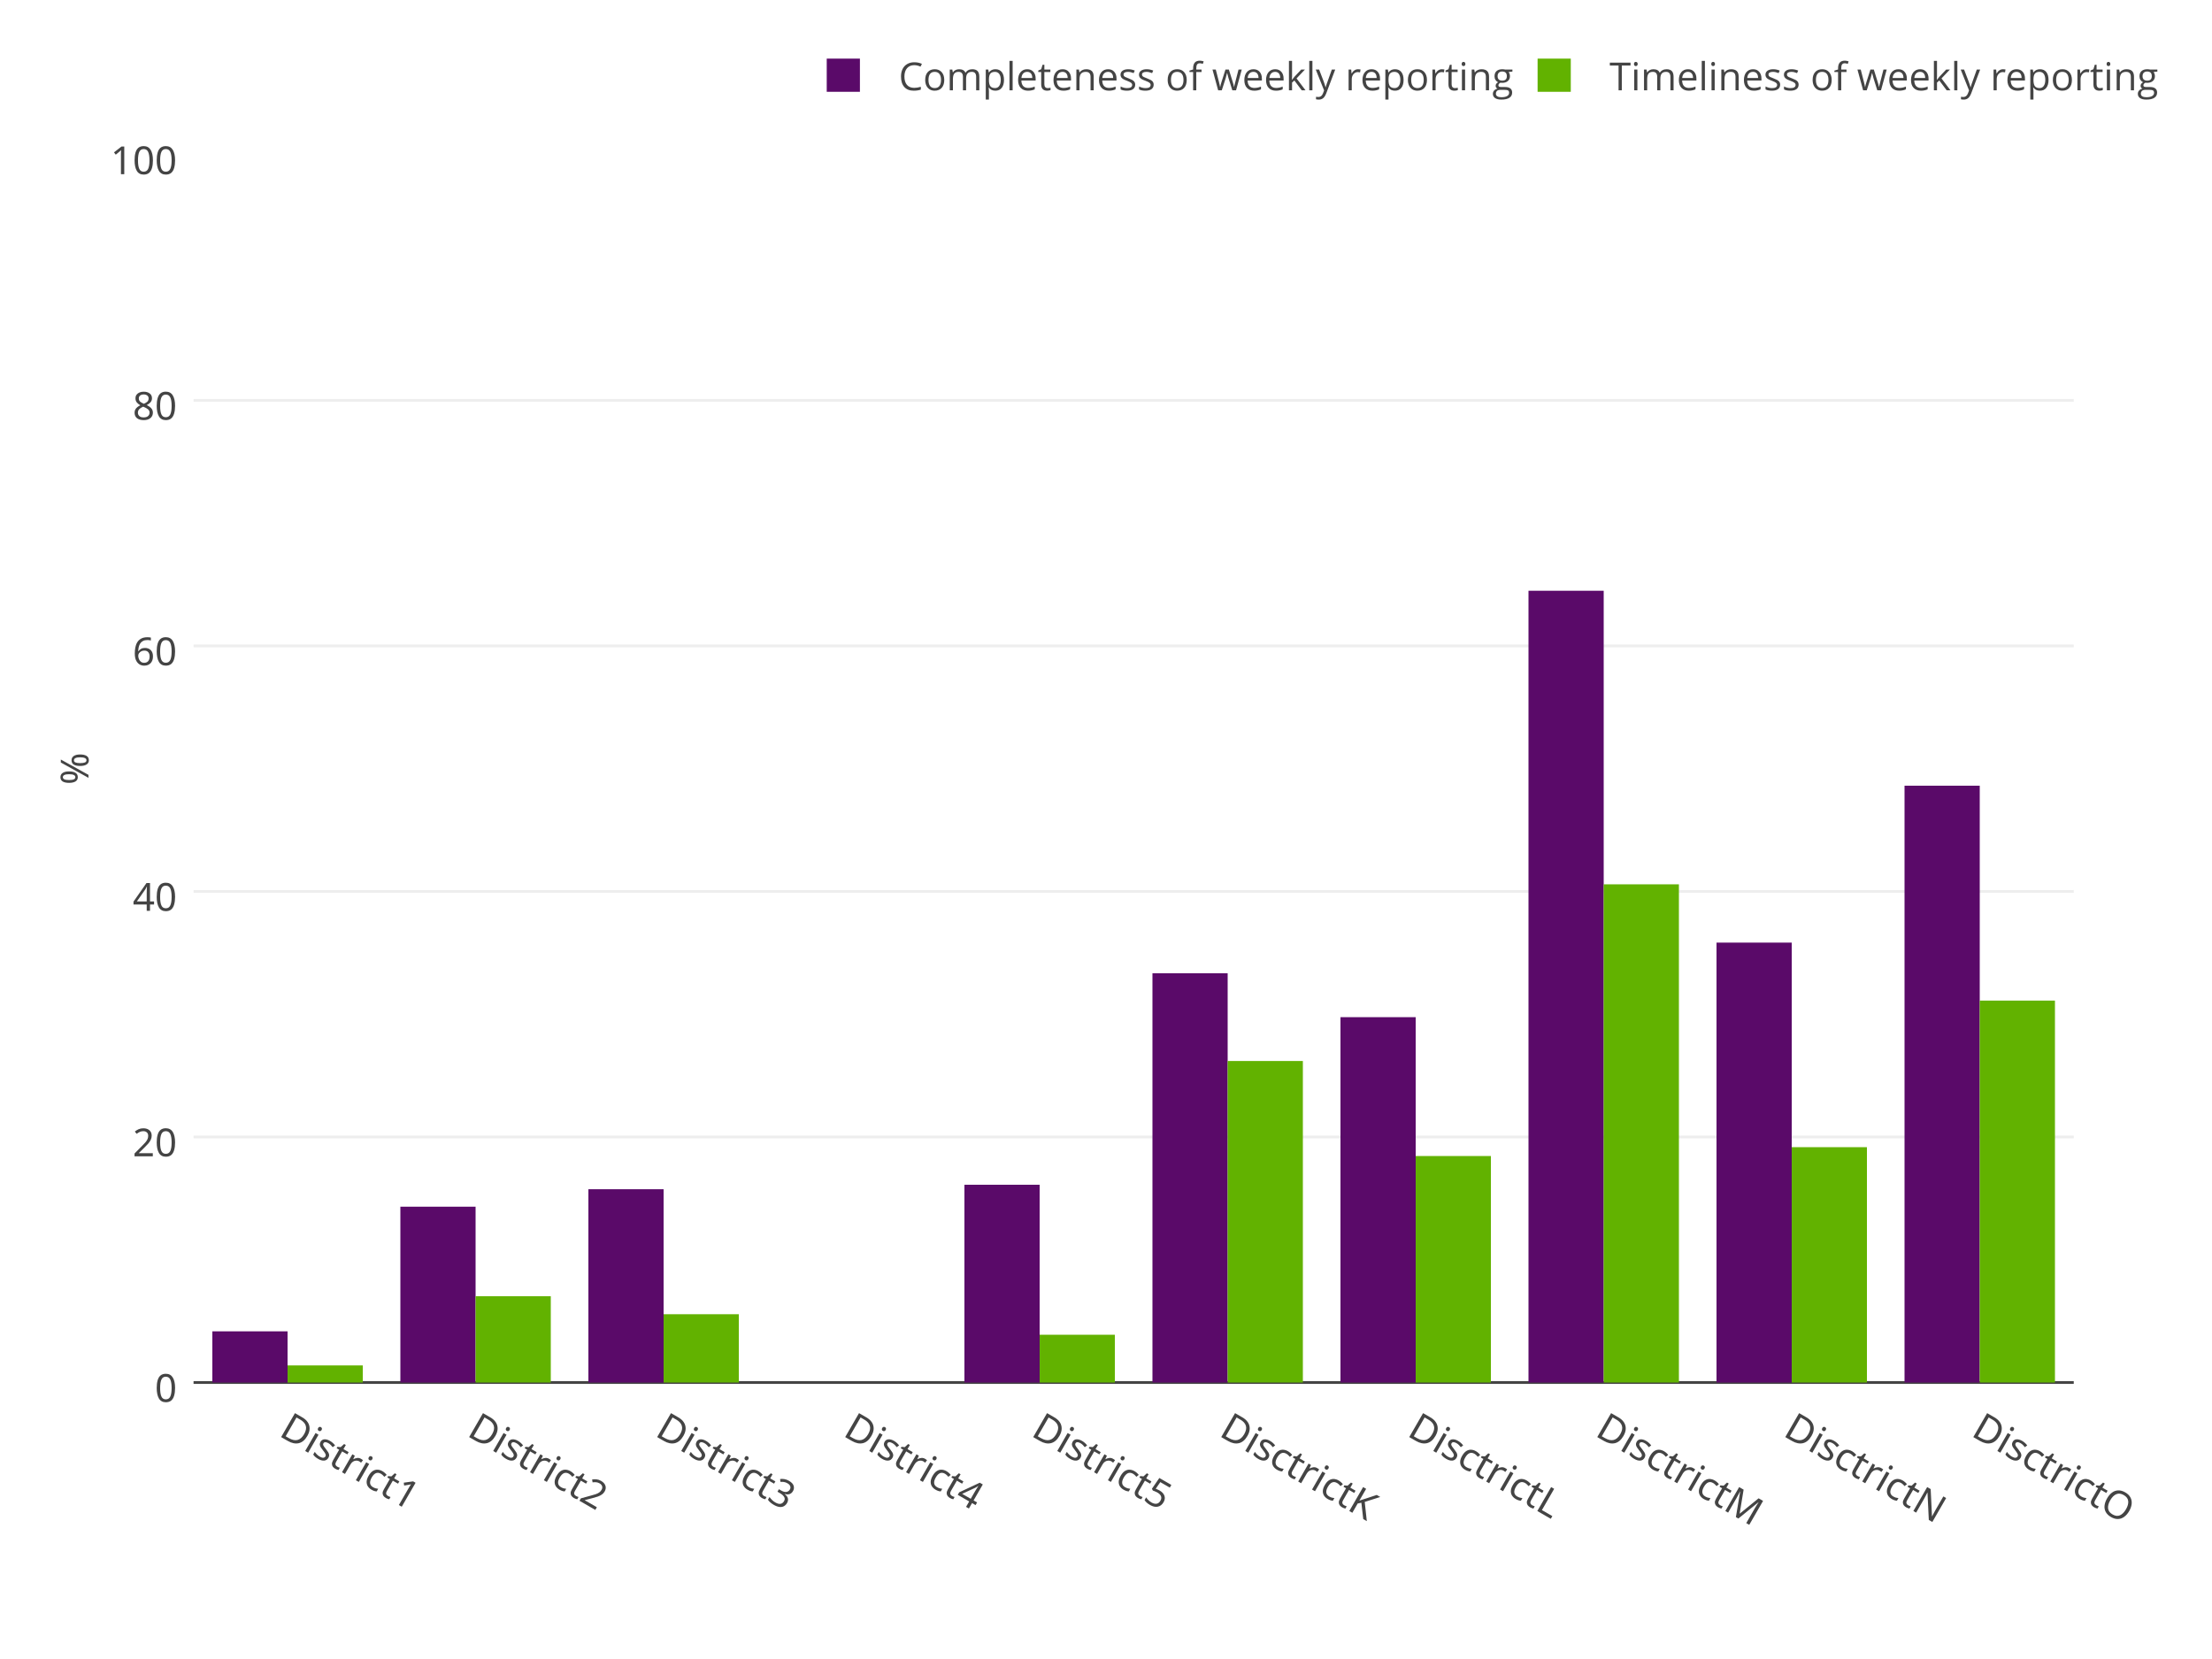
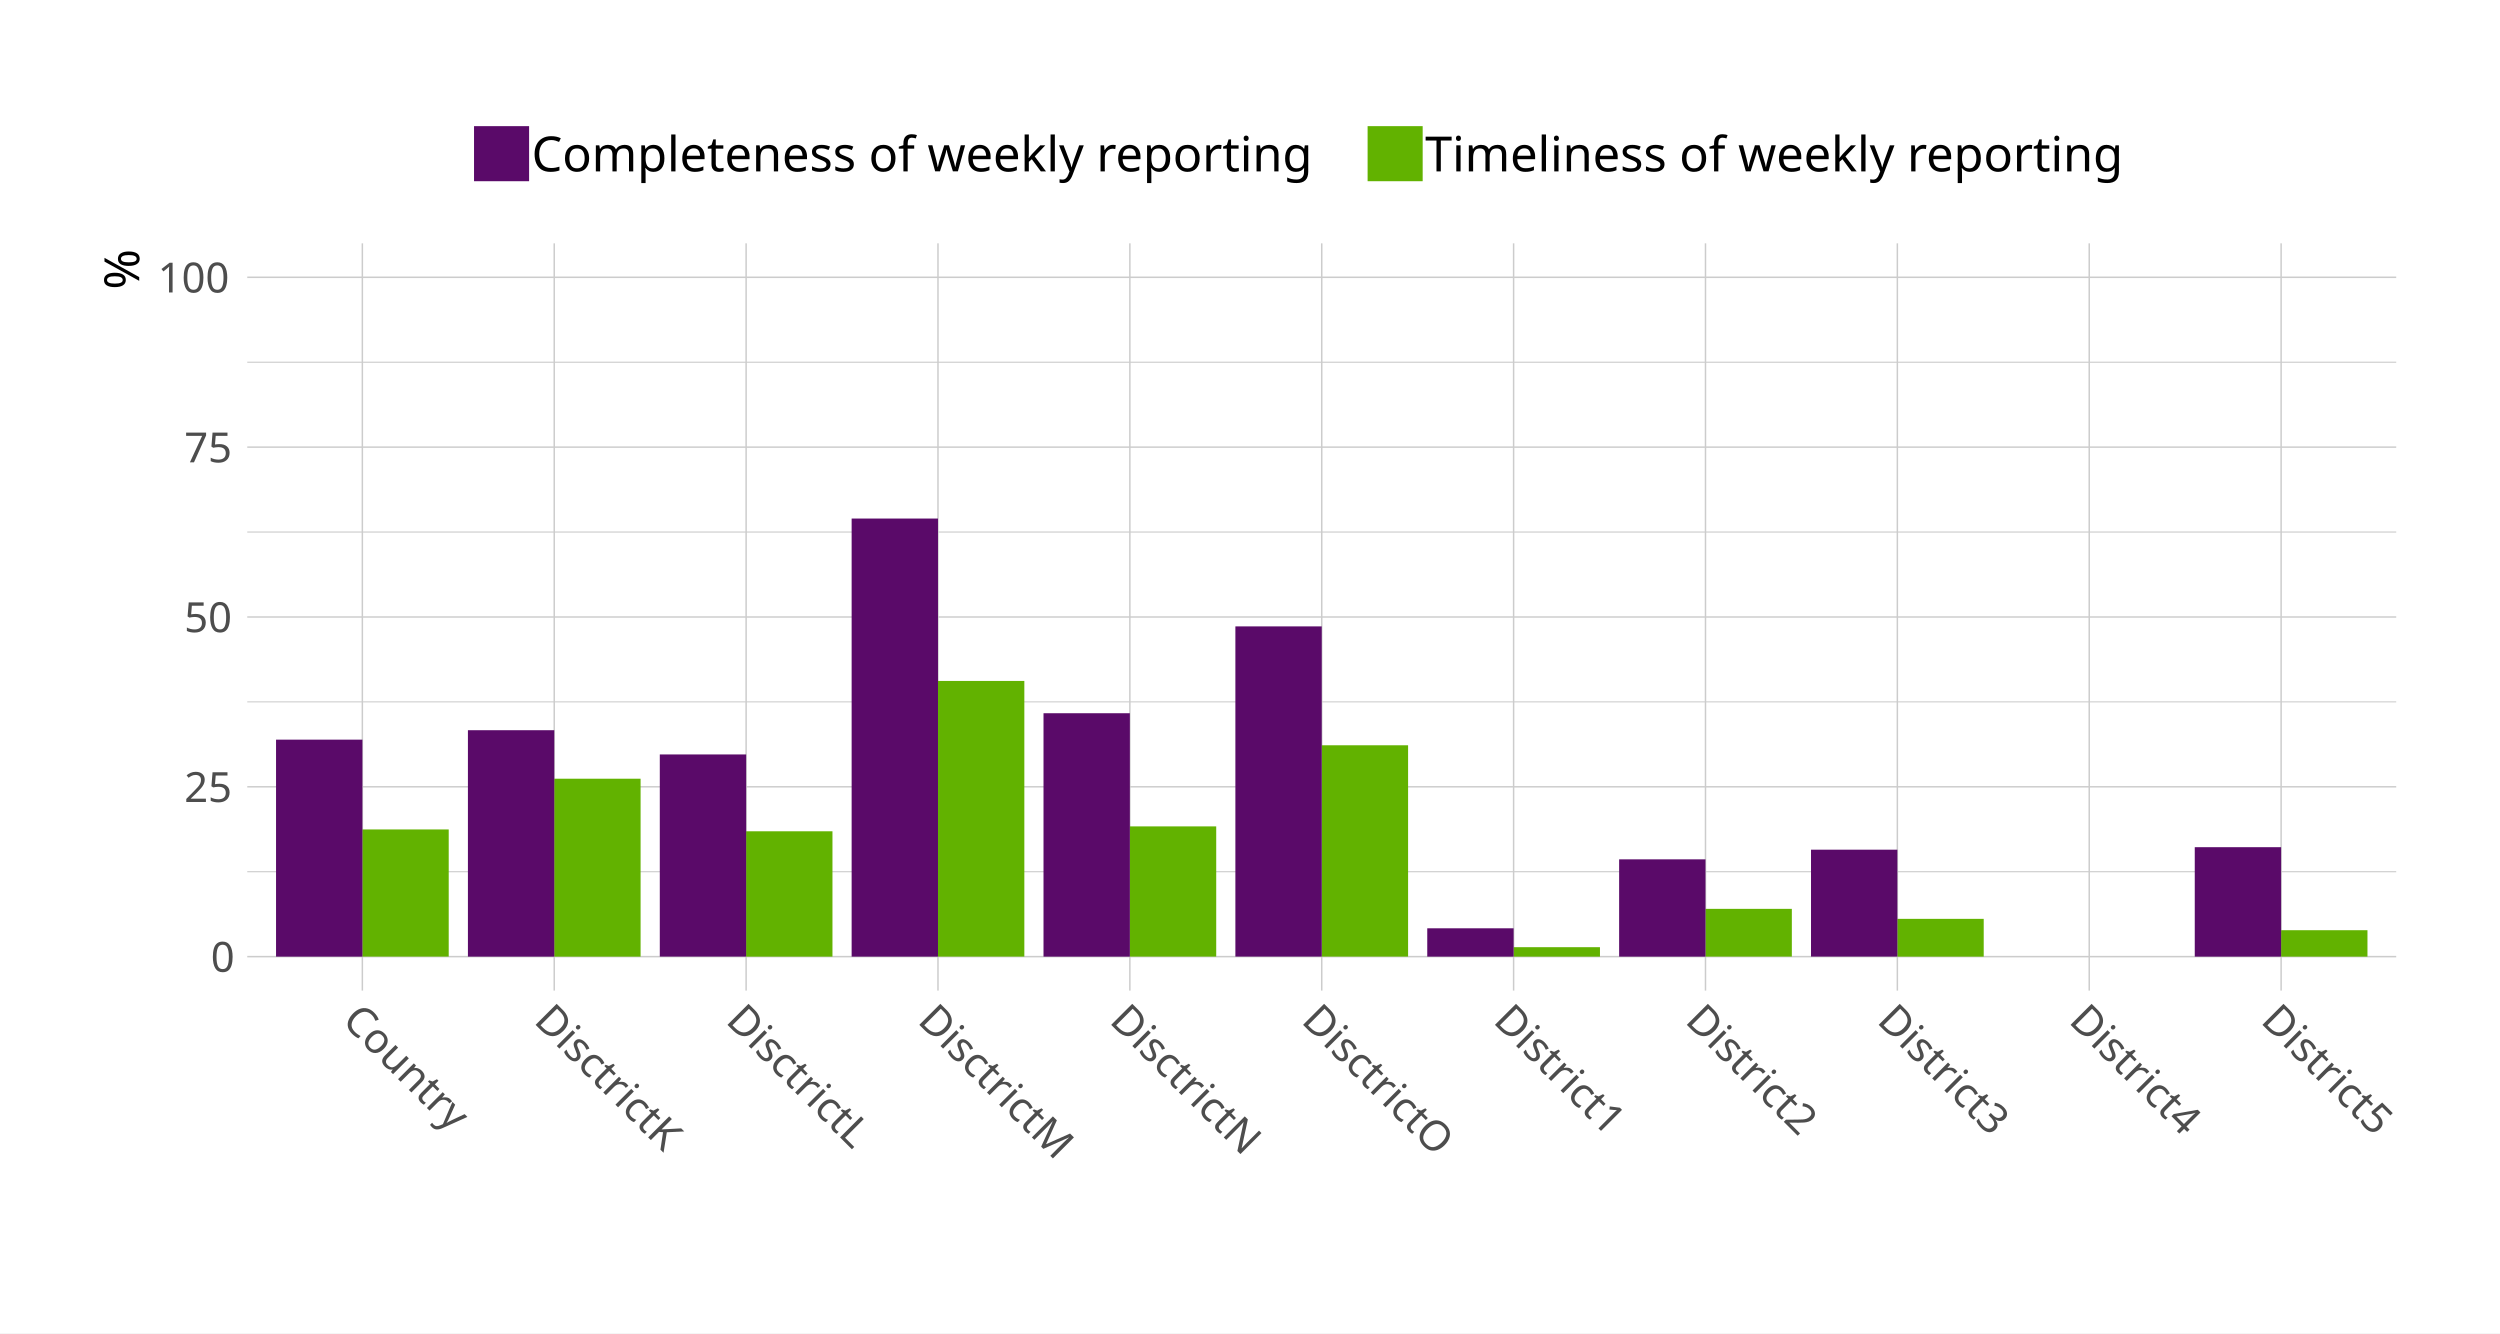
- <svg xmlns="http://www.w3.org/2000/svg" class="main-svg" width="800" height="600" style="">
-   <rect x="0" y="0" width="800" height="600" style="fill: rgb(255, 255, 255); fill-opacity: 1;" />
-   <defs id="defs-ce372f">
-     <g class="gradients" />
-     <g class="clips">
-       <clipPath class="axesclip" id="clipce372fx">
-         <rect x="70" y="0" width="680" height="600" />
-       </clipPath>
-       <clipPath class="axesclip" id="clipce372fy">
-         <rect x="0" y="56" width="800" height="444" />
-       </clipPath>
-       <clipPath class="axesclip" id="clipce372fxy">
-         <rect x="70" y="56" width="680" height="444" />
-       </clipPath>
-       <clipPath class="plotclip" id="clipce372fxyplot">
-         <rect width="680" height="444" />
-       </clipPath>
-     </g>
+ <svg xmlns="http://www.w3.org/2000/svg" viewBox="0 0 720.00 384.00">
+   <defs>
+     <style type="text/css">
+     line, polyline, path, rect, circle {
+       fill: none;
+       stroke: #000000;
+       stroke-linecap: round;
+       stroke-linejoin: round;
+       stroke-miterlimit: 10.00;
+     }
+   </style>
  </defs>
-   <g class="bglayer">
-     <rect class="bg" x="66" y="52" width="688" height="452" style="fill: rgb(255, 255, 255); fill-opacity: 1; stroke-width: 0;" />
-   </g>
-   <g class="layer-below">
-     <g class="imagelayer" />
-     <g class="shapelayer" />
-   </g>
-   <g class="cartesianlayer">
-     <g class="subplot xy">
-       <g class="layer-subplot">
-         <g class="shapelayer" />
-         <g class="imagelayer" />
-       </g>
-       <g class="gridlayer" transform="translate(70,56)">
-         <path class="ygrid crisp" d="M0,0h680" transform="translate(0,355.2)" style="stroke: rgb(238, 238, 238); stroke-opacity: 1; stroke-width: 1px;" />
-         <path class="ygrid crisp" d="M0,0h680" transform="translate(0,266.4)" style="stroke: rgb(238, 238, 238); stroke-opacity: 1; stroke-width: 1px;" />
-         <path class="ygrid crisp" d="M0,0h680" transform="translate(0,177.6)" style="stroke: rgb(238, 238, 238); stroke-opacity: 1; stroke-width: 1px;" />
-         <path class="ygrid crisp" d="M0,0h680" transform="translate(0,88.8)" style="stroke: rgb(238, 238, 238); stroke-opacity: 1; stroke-width: 1px;" />
-       </g>
-       <g class="overgrid" />
-       <g class="zerolinelayer" transform="translate(70,56)">
-         <path class="yzl zl crisp" d="M0,0h680" transform="translate(0,444)" style="stroke: rgb(68, 68, 68); stroke-opacity: 1; stroke-width: 1px;" />
-       </g>
-       <g class="overzero" />
-       <g class="plot" transform="translate(70, 56)" clip-path="url(#clipce372fxyplot)">
-         <g class="imagelayer" />
-         <g class="maplayer" />
-         <g class="barlayer">
-           <g class="trace bars" style="opacity: 1;">
-             <g class="points">
-               <g class="point">
-                 <path d="M6.8,444V425.49H34V444Z" style="stroke-width: 0px; fill: rgb(90, 10, 105); fill-opacity: 1;" />
-               </g>
-               <g class="point">
-                 <path d="M74.8,444V380.42H102V444Z" style="stroke-width: 0px; fill: rgb(90, 10, 105); fill-opacity: 1;" />
-               </g>
-               <g class="point">
-                 <path d="M142.8,444V374.11H170V444Z" style="stroke-width: 0px; fill: rgb(90, 10, 105); fill-opacity: 1;" />
-               </g>
-               <g class="point">
-                 <path d="M278.8,444V372.47H306V444Z" style="stroke-width: 0px; fill: rgb(90, 10, 105); fill-opacity: 1;" />
-               </g>
-               <g class="point">
-                 <path d="M346.8,444V296.01H374V444Z" style="stroke-width: 0px; fill: rgb(90, 10, 105); fill-opacity: 1;" />
-               </g>
-               <g class="point">
-                 <path d="M414.8,444V311.87H442V444Z" style="stroke-width: 0px; fill: rgb(90, 10, 105); fill-opacity: 1;" />
-               </g>
-               <g class="point">
-                 <path d="M482.8,444V157.66H510V444Z" style="stroke-width: 0px; fill: rgb(90, 10, 105); fill-opacity: 1;" />
-               </g>
-               <g class="point">
-                 <path d="M550.8,444V284.91H578V444Z" style="stroke-width: 0px; fill: rgb(90, 10, 105); fill-opacity: 1;" />
-               </g>
-               <g class="point">
-                 <path d="M618.8,444V228.17H646V444Z" style="stroke-width: 0px; fill: rgb(90, 10, 105); fill-opacity: 1;" />
-               </g>
-             </g>
-           </g>
-           <g class="trace bars" style="opacity: 1;">
-             <g class="points">
-               <g class="point">
-                 <path d="M34,444V437.83H61.2V444Z" style="stroke-width: 0px; fill: rgb(98, 178, 0); fill-opacity: 1;" />
-               </g>
-               <g class="point">
-                 <path d="M102,444V412.79H129.2V444Z" style="stroke-width: 0px; fill: rgb(98, 178, 0); fill-opacity: 1;" />
-               </g>
-               <g class="point">
-                 <path d="M170,444V419.31H197.2V444Z" style="stroke-width: 0px; fill: rgb(98, 178, 0); fill-opacity: 1;" />
-               </g>
-               <g class="point">
-                 <path d="M306,444V426.73H333.2V444Z" style="stroke-width: 0px; fill: rgb(98, 178, 0); fill-opacity: 1;" />
-               </g>
-               <g class="point">
-                 <path d="M374,444V327.72H401.2V444Z" style="stroke-width: 0px; fill: rgb(98, 178, 0); fill-opacity: 1;" />
-               </g>
-               <g class="point">
-                 <path d="M442,444V362.08H469.2V444Z" style="stroke-width: 0px; fill: rgb(98, 178, 0); fill-opacity: 1;" />
-               </g>
-               <g class="point">
-                 <path d="M510,444V263.82H537.2V444Z" style="stroke-width: 0px; fill: rgb(98, 178, 0); fill-opacity: 1;" />
-               </g>
-               <g class="point">
-                 <path d="M578,444V358.89H605.2V444Z" style="stroke-width: 0px; fill: rgb(98, 178, 0); fill-opacity: 1;" />
-               </g>
-               <g class="point">
-                 <path d="M646,444V305.87H673.2V444Z" style="stroke-width: 0px; fill: rgb(98, 178, 0); fill-opacity: 1;" />
-               </g>
-             </g>
-           </g>
-         </g>
-         <g class="carpetlayer" />
-         <g class="boxlayer" />
-         <g class="scatterlayer" />
-       </g>
-       <g class="overplot" />
-       <path class="xlines crisp" transform="translate(70,56)" d="M-5,448.5h690" style="fill: none; stroke-width: 1px; stroke: rgb(0, 0, 0); stroke-opacity: 0;" />
-       <path class="ylines crisp" transform="translate(70,56)" d="M-4.5,-5v453" stroke-width="1px" style="fill: none; stroke: rgb(0, 0, 0); stroke-opacity: 0;" />
-       <g class="overlines" />
-       <g class="xaxislayer" transform="translate(70,56)">
-         <g class="xtick">
-           <text text-anchor="start" x="0" y="464" transform="translate(34,0) rotate(30,0,457)" style="font-family: 'sans serif'; font-size: 14px; fill: rgb(68, 68, 68); fill-opacity: 1; visibility: visible; white-space: pre;" data-bb="58">District1</text>
-         </g>
-         <g class="xtick">
-           <text text-anchor="start" x="0" y="464" transform="translate(102,0) rotate(30,0,457)" style="font-family: 'sans serif'; font-size: 14px; fill: rgb(68, 68, 68); fill-opacity: 1; visibility: visible; white-space: pre;" data-bb="59">District2</text>
-         </g>
-         <g class="xtick">
-           <text text-anchor="start" x="0" y="464" transform="translate(170,0) rotate(30,0,457)" style="font-family: 'sans serif'; font-size: 14px; fill: rgb(68, 68, 68); fill-opacity: 1; visibility: visible; white-space: pre;" data-bb="60">District3</text>
-         </g>
-         <g class="xtick">
-           <text text-anchor="start" x="0" y="464" transform="translate(238,0) rotate(30,0,457)" style="font-family: 'sans serif'; font-size: 14px; fill: rgb(68, 68, 68); fill-opacity: 1; visibility: visible; white-space: pre;" data-bb="61">District4</text>
-         </g>
-         <g class="xtick">
-           <text text-anchor="start" x="0" y="464" transform="translate(306,0) rotate(30,0,457)" style="font-family: 'sans serif'; font-size: 14px; fill: rgb(68, 68, 68); fill-opacity: 1; visibility: visible; white-space: pre;" data-bb="62">District5</text>
-         </g>
-         <g class="xtick">
-           <text text-anchor="start" x="0" y="464" transform="translate(374,0) rotate(30,0,457)" style="font-family: 'sans serif'; font-size: 14px; fill: rgb(68, 68, 68); fill-opacity: 1; visibility: visible; white-space: pre;" data-bb="63">DisctrictK</text>
-         </g>
-         <g class="xtick">
-           <text text-anchor="start" x="0" y="464" transform="translate(442,0) rotate(30,0,457)" style="font-family: 'sans serif'; font-size: 14px; fill: rgb(68, 68, 68); fill-opacity: 1; visibility: visible; white-space: pre;" data-bb="64">DisctrictL</text>
-         </g>
-         <g class="xtick">
-           <text text-anchor="start" x="0" y="464" transform="translate(510,0) rotate(30,0,457)" style="font-family: 'sans serif'; font-size: 14px; fill: rgb(68, 68, 68); fill-opacity: 1; visibility: visible; white-space: pre;" data-bb="65">DisctrictM</text>
-         </g>
-         <g class="xtick">
-           <text text-anchor="start" x="0" y="464" transform="translate(578,0) rotate(30,0,457)" style="font-family: 'sans serif'; font-size: 14px; fill: rgb(68, 68, 68); fill-opacity: 1; visibility: visible; white-space: pre;" data-bb="66">DisctrictN</text>
-         </g>
-         <g class="xtick">
-           <text text-anchor="start" x="0" y="464" transform="translate(646,0) rotate(30,0,457)" style="font-family: 'sans serif'; font-size: 14px; fill: rgb(68, 68, 68); fill-opacity: 1; visibility: visible; white-space: pre;" data-bb="67">DisctrictO</text>
-         </g>
-       </g>
-       <g class="yaxislayer" transform="translate(70,56)">
-         <g class="ytick" data-bb="69">
-           <text text-anchor="end" x="-6" y="7" transform="translate(0,444)" style="font-family: 'sans serif'; font-size: 14px; fill: rgb(68, 68, 68); fill-opacity: 1; visibility: visible; white-space: pre;">0</text>
-         </g>
-         <g class="ytick" data-bb="70">
-           <text text-anchor="end" x="-6" y="7" transform="translate(0,355.2)" style="font-family: 'sans serif'; font-size: 14px; fill: rgb(68, 68, 68); fill-opacity: 1; visibility: visible; white-space: pre;">20</text>
-         </g>
-         <g class="ytick" data-bb="71">
-           <text text-anchor="end" x="-6" y="7" transform="translate(0,266.4)" style="font-family: 'sans serif'; font-size: 14px; fill: rgb(68, 68, 68); fill-opacity: 1; visibility: visible; white-space: pre;">40</text>
-         </g>
-         <g class="ytick" data-bb="72">
-           <text text-anchor="end" x="-6" y="7" transform="translate(0,177.6)" style="font-family: 'sans serif'; font-size: 14px; fill: rgb(68, 68, 68); fill-opacity: 1; visibility: visible; white-space: pre;">60</text>
-         </g>
-         <g class="ytick" data-bb="73">
-           <text text-anchor="end" x="-6" y="7" transform="translate(0,88.8)" style="font-family: 'sans serif'; font-size: 14px; fill: rgb(68, 68, 68); fill-opacity: 1; visibility: visible; white-space: pre;">80</text>
-         </g>
-         <g class="ytick" data-bb="74">
-           <text text-anchor="end" x="-6" y="7" transform="translate(0,0)" style="font-family: 'sans serif'; font-size: 14px; fill: rgb(68, 68, 68); fill-opacity: 1; visibility: visible; white-space: pre;">100</text>
-         </g>
-       </g>
-       <g class="overaxes" />
-     </g>
-   </g>
-   <g class="ternarylayer" />
-   <g class="geolayer" />
-   <g class="layer-above">
-     <g class="imagelayer" />
-     <g class="shapelayer" />
-   </g>
-   <g class="pielayer" />
-   <g class="glimages" />
-   <defs id="topdefs-ce372f">
-     <clipPath id="legendce372f">
-       <rect width="515" height="32" x="0" y="0" />
+   <rect width="100%" height="100%" style="stroke: none; fill: #FFFFFF;" />
+   <defs>
+     <clipPath id="cpNzEuMjA4Mnw2OTAuMTEyfDI4NS4yODh8NzAuMDgy">
+       <rect x="71.21" y="70.08" width="618.90" height="215.21" />
    </clipPath>
  </defs>
-   <g class="infolayer">
-     <g class="g-gtitle" />
-     <g class="g-xtitle" />
-     <g class="g-ytitle" data-bb="68">
-       <text class="ytitle" transform="rotate(-90,32,278) translate(0, 0)" x="32" y="278" text-anchor="middle" style="font-family: 'sans serif'; font-size: 14px; fill: rgb(68, 68, 68); opacity: 1; font-weight: normal; white-space: pre; visibility: visible;">%</text>
-     </g>
-     <g class="legend" pointer-events="all" transform="translate(285, 11.6)">
-       <rect class="bg" shape-rendering="crispEdges" style="stroke: rgb(68, 68, 68); stroke-opacity: 1; fill: rgb(255, 255, 255); fill-opacity: 1; stroke-width: 0px;" width="515" height="32" x="0" y="0" />
-       <g class="scrollbox" transform="translate(0, 0)" clip-path="url(#legendce372f)">
-         <g class="groups">
-           <g class="traces" transform="translate(0, 15.6)" style="opacity: 1;">
-             <g class="layers" style="opacity: 1;">
-               <g class="legendfill" />
-               <g class="legendlines" />
-               <g class="legendsymbols">
-                 <g class="legendpoints">
-                   <path class="legendbar" d="M6,6H-6V-6H6Z" transform="translate(20,0)" style="stroke-width: 0px; fill: rgb(90, 10, 105); fill-opacity: 1;" />
-                 </g>
-               </g>
-             </g>
-             <text class="legendtext user-select-none" x="40" y="5.46" style="text-anchor: start; font-family: 'Open Sans', verdana, arial, sans-serif; font-size: 14px; fill: rgb(68, 68, 68); fill-opacity: 1; white-space: pre; visibility: visible;" data-bb="75">Completeness of weekly reporting</text>
-             <rect class="legendtoggle" pointer-events="all" style="cursor: pointer; fill: rgb(0, 0, 0); fill-opacity: 0;" x="0" y="-10.6" width="515" height="21.2" />
-           </g>
-           <g class="traces" transform="translate(257.0938, 15.6)" style="opacity: 1;">
-             <g class="layers" style="opacity: 1;">
-               <g class="legendfill" />
-               <g class="legendlines" />
-               <g class="legendsymbols">
-                 <g class="legendpoints">
-                   <path class="legendbar" d="M6,6H-6V-6H6Z" transform="translate(20,0)" style="stroke-width: 0px; fill: rgb(98, 178, 0); fill-opacity: 1;" />
-                 </g>
-               </g>
-             </g>
-             <text class="legendtext user-select-none" x="40" y="5.46" style="text-anchor: start; font-family: 'Open Sans', verdana, arial, sans-serif; font-size: 14px; fill: rgb(68, 68, 68); fill-opacity: 1; white-space: pre; visibility: visible;" data-bb="76">Timeliness of weekly reporting</text>
-             <rect class="legendtoggle" pointer-events="all" x="0" y="-10.6" width="515" height="21.2" style="cursor: pointer; fill: rgb(0, 0, 0); fill-opacity: 0;" />
-           </g>
-         </g>
-       </g>
-       <rect class="scrollbar" rx="20" ry="2" width="0" height="0" style="fill: rgb(128, 139, 164); fill-opacity: 1;" />
-     </g>
+   <polyline points="71.21,251.05 690.11,251.05 " style="stroke-width: 0.32; stroke: #CCCCCC; stroke-linecap: butt;" clip-path="url(#cpNzEuMjA4Mnw2OTAuMTEyfDI4NS4yODh8NzAuMDgy)" />
+   <polyline points="71.21,202.14 690.11,202.14 " style="stroke-width: 0.32; stroke: #CCCCCC; stroke-linecap: butt;" clip-path="url(#cpNzEuMjA4Mnw2OTAuMTEyfDI4NS4yODh8NzAuMDgy)" />
+   <polyline points="71.21,153.23 690.11,153.23 " style="stroke-width: 0.32; stroke: #CCCCCC; stroke-linecap: butt;" clip-path="url(#cpNzEuMjA4Mnw2OTAuMTEyfDI4NS4yODh8NzAuMDgy)" />
+   <polyline points="71.21,104.32 690.11,104.32 " style="stroke-width: 0.32; stroke: #CCCCCC; stroke-linecap: butt;" clip-path="url(#cpNzEuMjA4Mnw2OTAuMTEyfDI4NS4yODh8NzAuMDgy)" />
+   <polyline points="71.21,275.51 690.11,275.51 " style="stroke-width: 0.43; stroke: #CCCCCC; stroke-linecap: butt;" clip-path="url(#cpNzEuMjA4Mnw2OTAuMTEyfDI4NS4yODh8NzAuMDgy)" />
+   <polyline points="71.21,226.60 690.11,226.60 " style="stroke-width: 0.43; stroke: #CCCCCC; stroke-linecap: butt;" clip-path="url(#cpNzEuMjA4Mnw2OTAuMTEyfDI4NS4yODh8NzAuMDgy)" />
+   <polyline points="71.21,177.69 690.11,177.69 " style="stroke-width: 0.43; stroke: #CCCCCC; stroke-linecap: butt;" clip-path="url(#cpNzEuMjA4Mnw2OTAuMTEyfDI4NS4yODh8NzAuMDgy)" />
+   <polyline points="71.21,128.77 690.11,128.77 " style="stroke-width: 0.43; stroke: #CCCCCC; stroke-linecap: butt;" clip-path="url(#cpNzEuMjA4Mnw2OTAuMTEyfDI4NS4yODh8NzAuMDgy)" />
+   <polyline points="71.21,79.86 690.11,79.86 " style="stroke-width: 0.43; stroke: #CCCCCC; stroke-linecap: butt;" clip-path="url(#cpNzEuMjA4Mnw2OTAuMTEyfDI4NS4yODh8NzAuMDgy)" />
+   <polyline points="104.36,285.29 104.36,70.08 " style="stroke-width: 0.43; stroke: #CCCCCC; stroke-linecap: butt;" clip-path="url(#cpNzEuMjA4Mnw2OTAuMTEyfDI4NS4yODh8NzAuMDgy)" />
+   <polyline points="159.62,285.29 159.62,70.08 " style="stroke-width: 0.43; stroke: #CCCCCC; stroke-linecap: butt;" clip-path="url(#cpNzEuMjA4Mnw2OTAuMTEyfDI4NS4yODh8NzAuMDgy)" />
+   <polyline points="214.88,285.29 214.88,70.08 " style="stroke-width: 0.43; stroke: #CCCCCC; stroke-linecap: butt;" clip-path="url(#cpNzEuMjA4Mnw2OTAuMTEyfDI4NS4yODh8NzAuMDgy)" />
+   <polyline points="270.14,285.29 270.14,70.08 " style="stroke-width: 0.43; stroke: #CCCCCC; stroke-linecap: butt;" clip-path="url(#cpNzEuMjA4Mnw2OTAuMTEyfDI4NS4yODh8NzAuMDgy)" />
+   <polyline points="325.40,285.29 325.40,70.08 " style="stroke-width: 0.43; stroke: #CCCCCC; stroke-linecap: butt;" clip-path="url(#cpNzEuMjA4Mnw2OTAuMTEyfDI4NS4yODh8NzAuMDgy)" />
+   <polyline points="380.66,285.29 380.66,70.08 " style="stroke-width: 0.43; stroke: #CCCCCC; stroke-linecap: butt;" clip-path="url(#cpNzEuMjA4Mnw2OTAuMTEyfDI4NS4yODh8NzAuMDgy)" />
+   <polyline points="435.92,285.29 435.92,70.08 " style="stroke-width: 0.43; stroke: #CCCCCC; stroke-linecap: butt;" clip-path="url(#cpNzEuMjA4Mnw2OTAuMTEyfDI4NS4yODh8NzAuMDgy)" />
+   <polyline points="491.18,285.29 491.18,70.08 " style="stroke-width: 0.43; stroke: #CCCCCC; stroke-linecap: butt;" clip-path="url(#cpNzEuMjA4Mnw2OTAuMTEyfDI4NS4yODh8NzAuMDgy)" />
+   <polyline points="546.44,285.29 546.44,70.08 " style="stroke-width: 0.43; stroke: #CCCCCC; stroke-linecap: butt;" clip-path="url(#cpNzEuMjA4Mnw2OTAuMTEyfDI4NS4yODh8NzAuMDgy)" />
+   <polyline points="601.70,285.29 601.70,70.08 " style="stroke-width: 0.43; stroke: #CCCCCC; stroke-linecap: butt;" clip-path="url(#cpNzEuMjA4Mnw2OTAuMTEyfDI4NS4yODh8NzAuMDgy)" />
+   <polyline points="656.96,285.29 656.96,70.08 " style="stroke-width: 0.43; stroke: #CCCCCC; stroke-linecap: butt;" clip-path="url(#cpNzEuMjA4Mnw2OTAuMTEyfDI4NS4yODh8NzAuMDgy)" />
+   <rect x="104.36" y="238.88" width="24.87" height="36.62" style="stroke-width: 1.07; stroke: none; stroke-linecap: butt; fill: #62B200;" clip-path="url(#cpNzEuMjA4Mnw2OTAuMTEyfDI4NS4yODh8NzAuMDgy)" />
+   <rect x="79.50" y="213.02" width="24.87" height="62.49" style="stroke-width: 1.07; stroke: none; stroke-linecap: butt; fill: #5A0A69;" clip-path="url(#cpNzEuMjA4Mnw2OTAuMTEyfDI4NS4yODh8NzAuMDgy)" />
+   <rect x="159.62" y="224.27" width="24.87" height="51.24" style="stroke-width: 1.07; stroke: none; stroke-linecap: butt; fill: #62B200;" clip-path="url(#cpNzEuMjA4Mnw2OTAuMTEyfDI4NS4yODh8NzAuMDgy)" />
+   <rect x="134.76" y="210.30" width="24.87" height="65.21" style="stroke-width: 1.07; stroke: none; stroke-linecap: butt; fill: #5A0A69;" clip-path="url(#cpNzEuMjA4Mnw2OTAuMTEyfDI4NS4yODh8NzAuMDgy)" />
+   <rect x="214.88" y="239.41" width="24.87" height="36.10" style="stroke-width: 1.07; stroke: none; stroke-linecap: butt; fill: #62B200;" clip-path="url(#cpNzEuMjA4Mnw2OTAuMTEyfDI4NS4yODh8NzAuMDgy)" />
+   <rect x="190.02" y="217.28" width="24.87" height="58.22" style="stroke-width: 1.07; stroke: none; stroke-linecap: butt; fill: #5A0A69;" clip-path="url(#cpNzEuMjA4Mnw2OTAuMTEyfDI4NS4yODh8NzAuMDgy)" />
+   <rect x="270.14" y="196.11" width="24.87" height="79.39" style="stroke-width: 1.07; stroke: none; stroke-linecap: butt; fill: #62B200;" clip-path="url(#cpNzEuMjA4Mnw2OTAuMTEyfDI4NS4yODh8NzAuMDgy)" />
+   <rect x="245.27" y="149.34" width="24.87" height="126.17" style="stroke-width: 1.07; stroke: none; stroke-linecap: butt; fill: #5A0A69;" clip-path="url(#cpNzEuMjA4Mnw2OTAuMTEyfDI4NS4yODh8NzAuMDgy)" />
+   <rect x="325.40" y="238.00" width="24.87" height="37.50" style="stroke-width: 1.07; stroke: none; stroke-linecap: butt; fill: #62B200;" clip-path="url(#cpNzEuMjA4Mnw2OTAuMTEyfDI4NS4yODh8NzAuMDgy)" />
+   <rect x="300.53" y="205.41" width="24.87" height="70.10" style="stroke-width: 1.07; stroke: none; stroke-linecap: butt; fill: #5A0A69;" clip-path="url(#cpNzEuMjA4Mnw2OTAuMTEyfDI4NS4yODh8NzAuMDgy)" />
+   <rect x="380.66" y="214.64" width="24.87" height="60.86" style="stroke-width: 1.07; stroke: none; stroke-linecap: butt; fill: #62B200;" clip-path="url(#cpNzEuMjA4Mnw2OTAuMTEyfDI4NS4yODh8NzAuMDgy)" />
+   <rect x="355.79" y="180.40" width="24.87" height="95.10" style="stroke-width: 1.07; stroke: none; stroke-linecap: butt; fill: #5A0A69;" clip-path="url(#cpNzEuMjA4Mnw2OTAuMTEyfDI4NS4yODh8NzAuMDgy)" />
+   <rect x="435.92" y="272.79" width="24.87" height="2.72" style="stroke-width: 1.07; stroke: none; stroke-linecap: butt; fill: #62B200;" clip-path="url(#cpNzEuMjA4Mnw2OTAuMTEyfDI4NS4yODh8NzAuMDgy)" />
+   <rect x="411.05" y="267.35" width="24.87" height="8.16" style="stroke-width: 1.07; stroke: none; stroke-linecap: butt; fill: #5A0A69;" clip-path="url(#cpNzEuMjA4Mnw2OTAuMTEyfDI4NS4yODh8NzAuMDgy)" />
+   <rect x="491.18" y="261.75" width="24.87" height="13.75" style="stroke-width: 1.07; stroke: none; stroke-linecap: butt; fill: #62B200;" clip-path="url(#cpNzEuMjA4Mnw2OTAuMTEyfDI4NS4yODh8NzAuMDgy)" />
+   <rect x="466.31" y="247.49" width="24.87" height="28.02" style="stroke-width: 1.07; stroke: none; stroke-linecap: butt; fill: #5A0A69;" clip-path="url(#cpNzEuMjA4Mnw2OTAuMTEyfDI4NS4yODh8NzAuMDgy)" />
+   <rect x="546.44" y="264.63" width="24.87" height="10.88" style="stroke-width: 1.07; stroke: none; stroke-linecap: butt; fill: #62B200;" clip-path="url(#cpNzEuMjA4Mnw2OTAuMTEyfDI4NS4yODh8NzAuMDgy)" />
+   <rect x="521.57" y="244.71" width="24.87" height="30.79" style="stroke-width: 1.07; stroke: none; stroke-linecap: butt; fill: #5A0A69;" clip-path="url(#cpNzEuMjA4Mnw2OTAuMTEyfDI4NS4yODh8NzAuMDgy)" />
+   <rect x="601.70" y="275.51" width="24.87" height="0.00" style="stroke-width: 1.07; stroke: none; stroke-linecap: butt; fill: #62B200;" clip-path="url(#cpNzEuMjA4Mnw2OTAuMTEyfDI4NS4yODh8NzAuMDgy)" />
+   <rect x="576.83" y="275.51" width="24.87" height="0.00" style="stroke-width: 1.07; stroke: none; stroke-linecap: butt; fill: #5A0A69;" clip-path="url(#cpNzEuMjA4Mnw2OTAuMTEyfDI4NS4yODh8NzAuMDgy)" />
+   <rect x="656.96" y="267.90" width="24.87" height="7.61" style="stroke-width: 1.07; stroke: none; stroke-linecap: butt; fill: #62B200;" clip-path="url(#cpNzEuMjA4Mnw2OTAuMTEyfDI4NS4yODh8NzAuMDgy)" />
+   <rect x="632.09" y="243.99" width="24.87" height="31.52" style="stroke-width: 1.07; stroke: none; stroke-linecap: butt; fill: #5A0A69;" clip-path="url(#cpNzEuMjA4Mnw2OTAuMTEyfDI4NS4yODh8NzAuMDgy)" />
+   <defs>
+     <clipPath id="cpMHw3MjB8Mzg0fDA=">
+       <rect x="0.00" y="0.00" width="720.00" height="384.00" />
+     </clipPath>
+   </defs>
+   <g clip-path="url(#cpMHw3MjB8Mzg0fDA=)">
+     <text x="60.71" y="279.88" style="font-size: 12.00px; fill: #4D4D4D; font-family: sans serif;" textLength="7.63px" lengthAdjust="spacingAndGlyphs">0</text>
+   </g>
+   <g clip-path="url(#cpMHw3MjB8Mzg0fDA=)">
+     <text x="53.07" y="230.97" style="font-size: 12.00px; fill: #4D4D4D; font-family: sans serif;" textLength="15.27px" lengthAdjust="spacingAndGlyphs">25</text>
+   </g>
+   <g clip-path="url(#cpMHw3MjB8Mzg0fDA=)">
+     <text x="53.07" y="182.06" style="font-size: 12.00px; fill: #4D4D4D; font-family: sans serif;" textLength="15.27px" lengthAdjust="spacingAndGlyphs">50</text>
+   </g>
+   <g clip-path="url(#cpMHw3MjB8Mzg0fDA=)">
+     <text x="53.07" y="133.15" style="font-size: 12.00px; fill: #4D4D4D; font-family: sans serif;" textLength="15.27px" lengthAdjust="spacingAndGlyphs">75</text>
+   </g>
+   <g clip-path="url(#cpMHw3MjB8Mzg0fDA=)">
+     <text x="45.44" y="84.24" style="font-size: 12.00px; fill: #4D4D4D; font-family: sans serif;" textLength="22.90px" lengthAdjust="spacingAndGlyphs">100</text>
+   </g>
+   <g clip-path="url(#cpMHw3MjB8Mzg0fDA=)">
+     <text transform="translate(98.18,294.34) rotate(45)" style="font-size: 12.00px; fill: #4D4D4D; font-family: sans serif;" textLength="47.67px" lengthAdjust="spacingAndGlyphs">Country</text>
+   </g>
+   <g clip-path="url(#cpMHw3MjB8Mzg0fDA=)">
+     <text transform="translate(153.44,294.34) rotate(45)" style="font-size: 12.00px; fill: #4D4D4D; font-family: sans serif;" textLength="57.57px" lengthAdjust="spacingAndGlyphs">DisctrictK</text>
+   </g>
+   <g clip-path="url(#cpMHw3MjB8Mzg0fDA=)">
+     <text transform="translate(208.70,294.34) rotate(45)" style="font-size: 12.00px; fill: #4D4D4D; font-family: sans serif;" textLength="56.38px" lengthAdjust="spacingAndGlyphs">DisctrictL</text>
+   </g>
+   <g clip-path="url(#cpMHw3MjB8Mzg0fDA=)">
+     <text transform="translate(263.95,294.34) rotate(45)" style="font-size: 12.00px; fill: #4D4D4D; font-family: sans serif;" textLength="60.05px" lengthAdjust="spacingAndGlyphs">DisctrictM</text>
+   </g>
+   <g clip-path="url(#cpMHw3MjB8Mzg0fDA=)">
+     <text transform="translate(319.21,294.34) rotate(45)" style="font-size: 12.00px; fill: #4D4D4D; font-family: sans serif;" textLength="58.68px" lengthAdjust="spacingAndGlyphs">DisctrictN</text>
+   </g>
+   <g clip-path="url(#cpMHw3MjB8Mzg0fDA=)">
+     <text transform="translate(374.47,294.34) rotate(45)" style="font-size: 12.00px; fill: #4D4D4D; font-family: sans serif;" textLength="59.14px" lengthAdjust="spacingAndGlyphs">DisctrictO</text>
+   </g>
+   <g clip-path="url(#cpMHw3MjB8Mzg0fDA=)">
+     <text transform="translate(429.73,294.34) rotate(45)" style="font-size: 12.00px; fill: #4D4D4D; font-family: sans serif;" textLength="50.74px" lengthAdjust="spacingAndGlyphs">District1</text>
+   </g>
+   <g clip-path="url(#cpMHw3MjB8Mzg0fDA=)">
+     <text transform="translate(484.99,294.34) rotate(45)" style="font-size: 12.00px; fill: #4D4D4D; font-family: sans serif;" textLength="50.74px" lengthAdjust="spacingAndGlyphs">District2</text>
+   </g>
+   <g clip-path="url(#cpMHw3MjB8Mzg0fDA=)">
+     <text transform="translate(540.25,294.34) rotate(45)" style="font-size: 12.00px; fill: #4D4D4D; font-family: sans serif;" textLength="50.74px" lengthAdjust="spacingAndGlyphs">District3</text>
+   </g>
+   <g clip-path="url(#cpMHw3MjB8Mzg0fDA=)">
+     <text transform="translate(595.51,294.34) rotate(45)" style="font-size: 12.00px; fill: #4D4D4D; font-family: sans serif;" textLength="50.74px" lengthAdjust="spacingAndGlyphs">District4</text>
+   </g>
+   <g clip-path="url(#cpMHw3MjB8Mzg0fDA=)">
+     <text transform="translate(650.77,294.34) rotate(45)" style="font-size: 12.00px; fill: #4D4D4D; font-family: sans serif;" textLength="50.74px" lengthAdjust="spacingAndGlyphs">District5</text>
+   </g>
+   <g clip-path="url(#cpMHw3MjB8Mzg0fDA=)">
+     <text transform="translate(40.09,83.38) rotate(-90)" style="font-size: 14.00px; font-family: sans serif;" textLength="13.30px" lengthAdjust="spacingAndGlyphs">%</text>
+   </g>
+   <rect x="136.52" y="36.33" width="15.86" height="15.86" style="stroke-width: 1.07; stroke: none; stroke-linejoin: miter; fill: #5A0A69;" clip-path="url(#cpMHw3MjB8Mzg0fDA=)" />
+   <rect x="393.87" y="36.33" width="15.86" height="15.86" style="stroke-width: 1.07; stroke: none; stroke-linejoin: miter; fill: #62B200;" clip-path="url(#cpMHw3MjB8Mzg0fDA=)" />
+   <g clip-path="url(#cpMHw3MjB8Mzg0fDA=)">
+     <text x="153.10" y="49.36" style="font-size: 14.00px; font-family: sans serif;" textLength="240.06px" lengthAdjust="spacingAndGlyphs">Completeness of weekly reporting</text>
+   </g>
+   <g clip-path="url(#cpMHw3MjB8Mzg0fDA=)">
+     <text x="410.44" y="49.36" style="font-size: 14.00px; font-family: sans serif;" textLength="215.07px" lengthAdjust="spacingAndGlyphs">Timeliness of weekly reporting</text>
  </g>
</svg>
